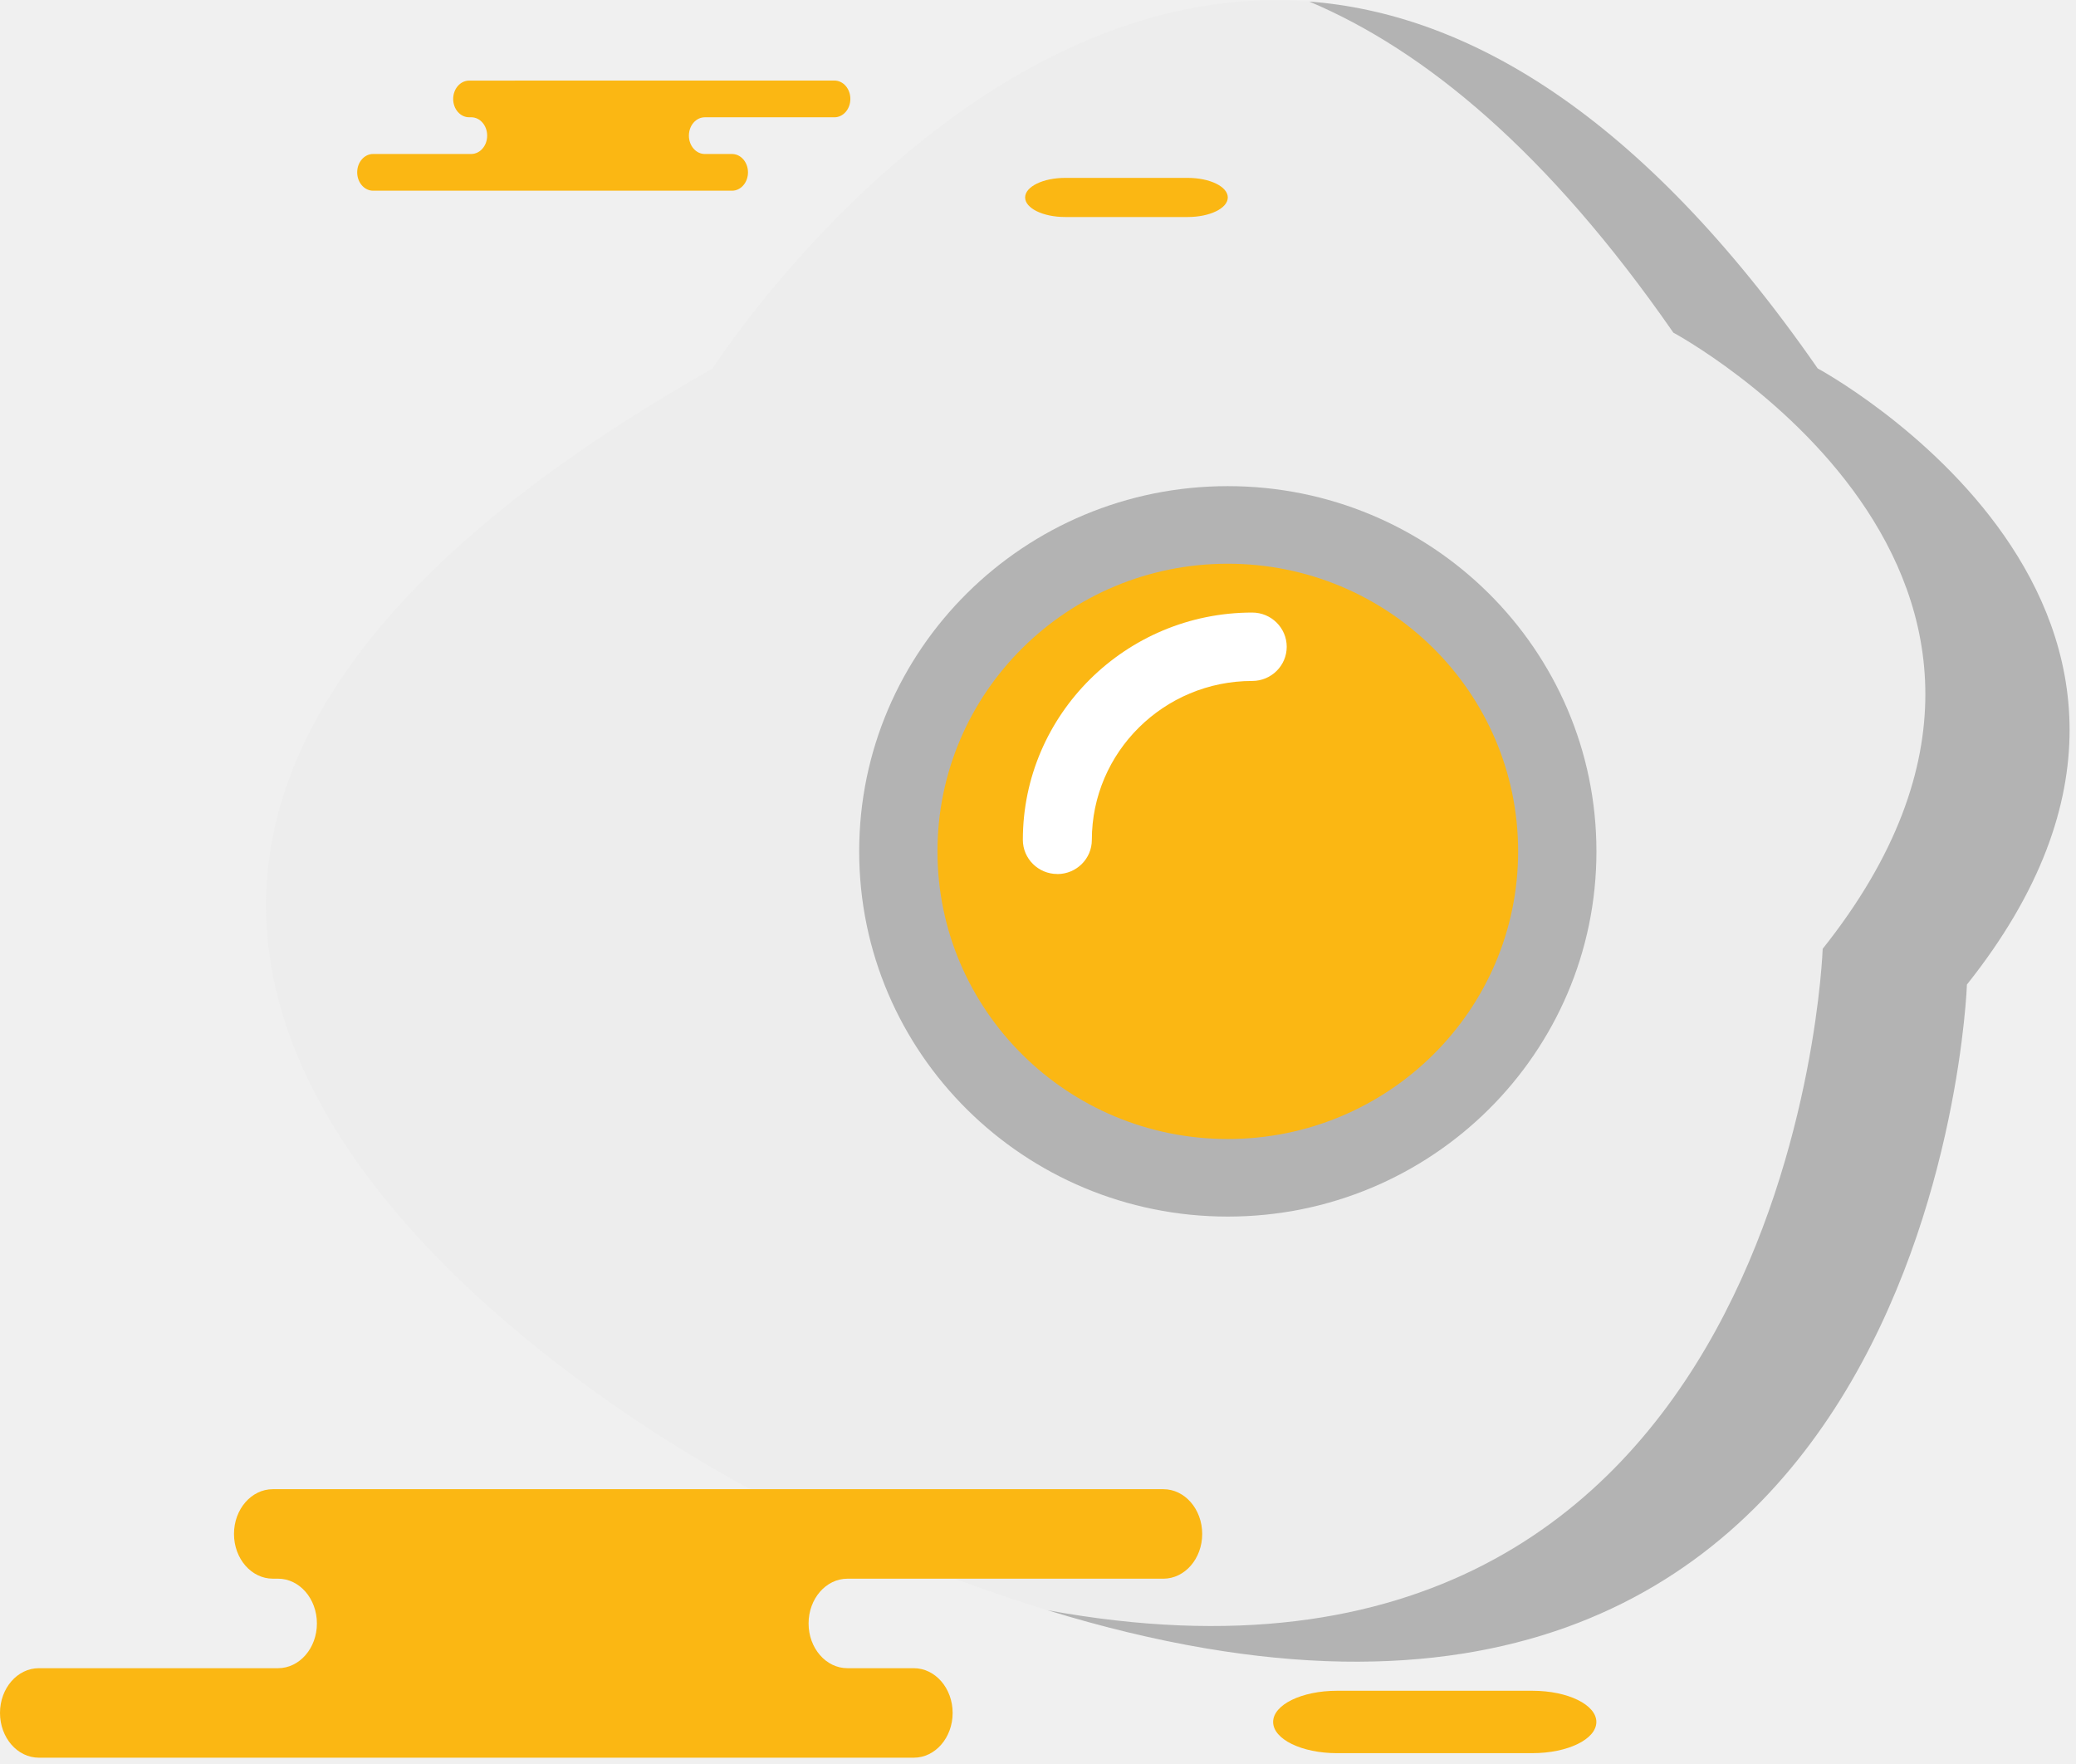
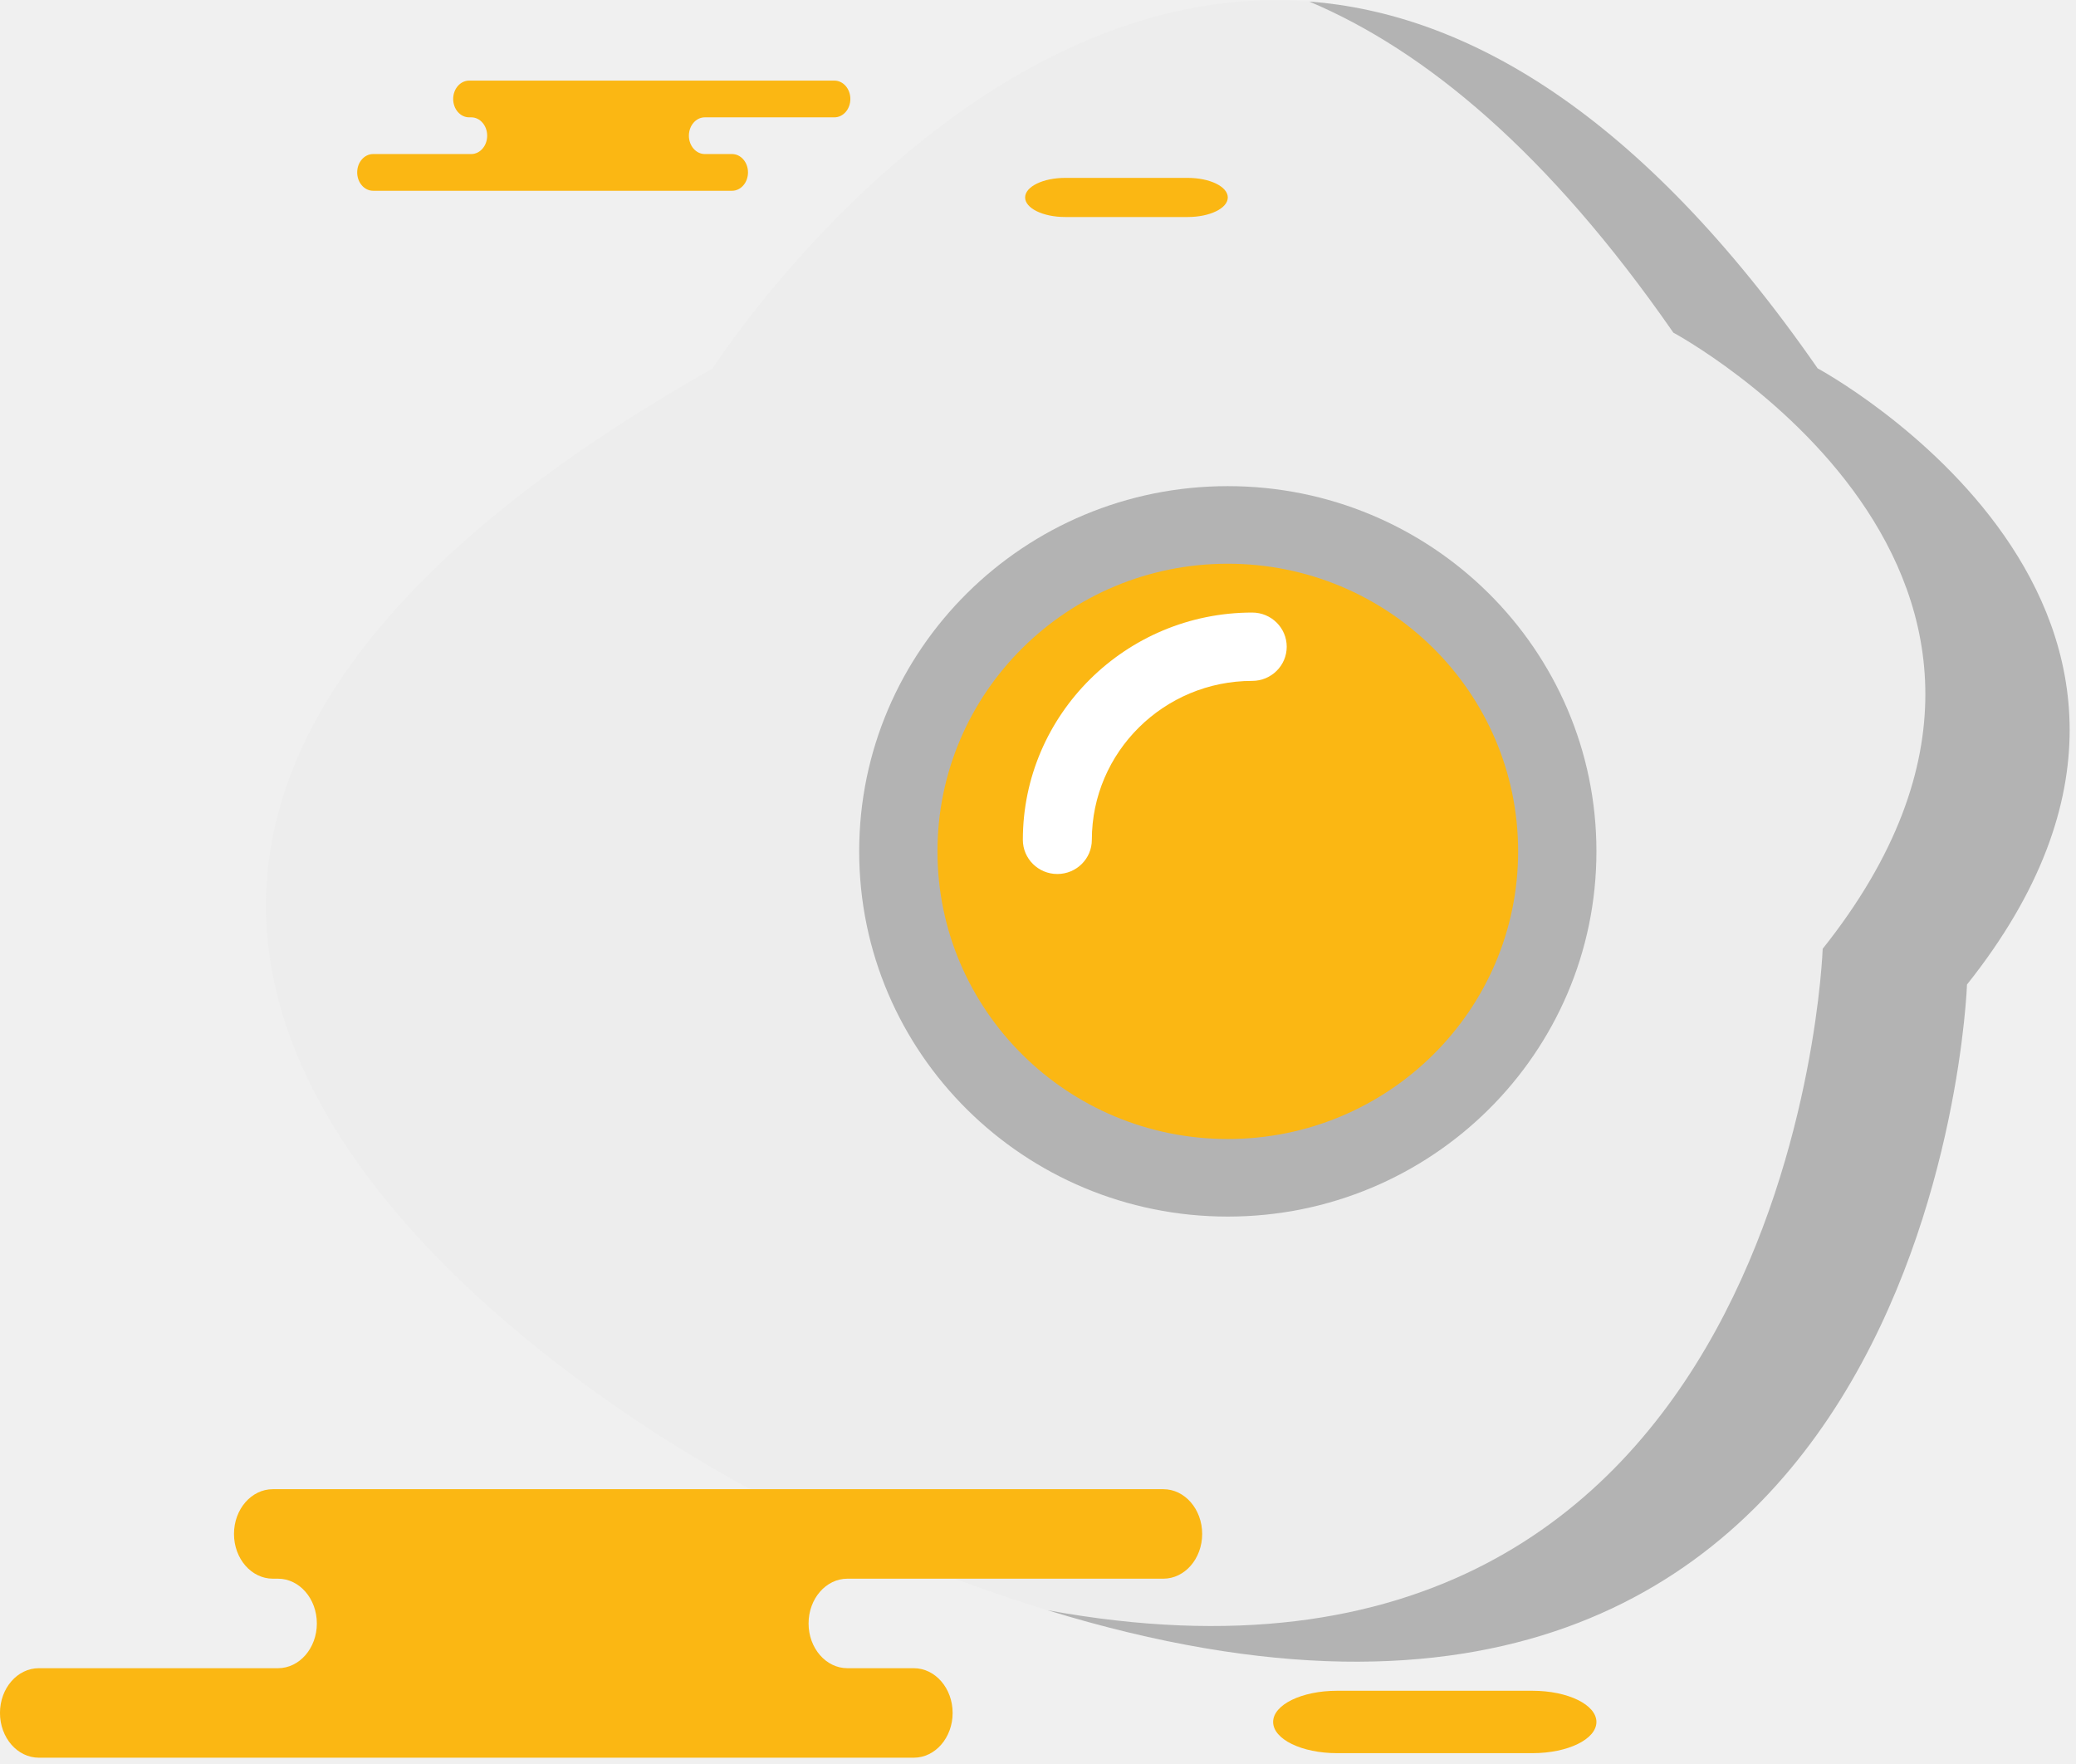
<svg xmlns="http://www.w3.org/2000/svg" preserveAspectRatio="xMidYMid" width="219" height="186" viewBox="0 0 219 186">
  <defs>
    <style>.cls-3{fill:#ededed}.cls-4{fill:#020403;opacity:.25}.cls-6{fill:#fbb713}.cls-7{fill:#fff}</style>
  </defs>
-   <g id="group-77svg" fill-rule="evenodd">
-     <path d="M75.175 38.856s55.923-87.392 116.57 0c0 0 47.26 25.42 15.756 64.99 0 0-3.932 114.476-127.6 53.614 0 0-113.42-56.96-4.72-118.604z" id="path-1" class="cls-3" />
-     <path d="M191.746 38.856C172.898 11.696 154.51 1.426 138.11.16c12.23 5.16 25.21 15.897 38.415 34.926 0 0 47.26 25.42 15.754 64.99 0 0-2.91 84.204-81.76 69.77 93.7 28.73 96.975-66 96.975-66 31.505-39.57-15.755-64.99-15.755-64.99z" id="path-2" class="cls-4" />
-     <path d="M168.41 89.8c0 21.275-17.41 38.522-38.888 38.522-21.476 0-38.885-17.247-38.885-38.522 0-21.276 17.41-38.523 38.885-38.523 21.477 0 38.887 17.247 38.887 38.523z" id="path-3" class="cls-4" />
-     <path d="M160.15 89.8c0 16.757-13.712 30.34-30.628 30.34-16.914 0-30.627-13.583-30.627-30.34 0-16.757 13.713-30.34 30.627-30.34 16.916 0 30.628 13.583 30.628 30.34z" id="path-4" class="cls-6" />
-     <path d="M111.54 92.188c-2.01 0-3.638-1.614-3.638-3.605 0-13.22 10.856-23.972 24.196-23.972 2.01 0 3.64 1.62 3.64 3.61 0 1.99-1.63 3.605-3.64 3.605-9.328 0-16.918 7.52-16.918 16.764 0 1.99-1.628 3.604-3.64 3.604z" id="path-5" class="cls-7" />
-     <path d="M40.52 157.075H28.78c-2.262 0-4.096 2.115-4.096 4.72 0 2.608 1.834 4.72 4.097 4.72h.55c2.267 0 4.1 2.114 4.1 4.722 0 2.607-1.833 4.72-4.1 4.72H4.097c-2.262 0-4.097 2.114-4.097 4.72 0 2.607 1.834 4.72 4.096 4.72h92.302c2.263 0 4.097-2.113 4.097-4.72 0-2.606-1.834-4.72-4.098-4.72h-7.002c-2.262 0-4.097-2.113-4.097-4.72 0-2.608 1.835-4.72 4.097-4.72h33.327c2.268 0 4.1-2.114 4.1-4.72 0-2.607-1.832-4.722-4.1-4.722h-82.2z" id="path-6" class="cls-6" />
-     <path d="M141.04 184.92c-3.72 0-6.736-1.474-6.736-3.29 0-1.82 3.016-3.292 6.735-3.292h20.63c3.72 0 6.733 1.473 6.733 3.29 0 1.818-3.015 3.29-6.735 3.29h-20.63z" id="path-7" class="cls-6" />
-     <path d="M54.303 8.503h-4.815c-.93 0-1.682.867-1.682 1.936 0 1.07.753 1.93 1.682 1.93h.224c.928 0 1.68.867 1.68 1.936 0 1.07-.752 1.936-1.68 1.936H39.36c-.927 0-1.68.867-1.68 1.937s.753 1.937 1.68 1.937h37.866c.927 0 1.68-.865 1.68-1.935s-.753-1.937-1.68-1.937h-2.873c-.93 0-1.68-.866-1.68-1.936 0-1.07.75-1.936 1.68-1.936h13.672c.93 0 1.68-.867 1.68-1.937s-.75-1.937-1.68-1.937H54.303z" id="path-8" class="cls-6" />
-     <path d="M112.362 22.89c-2.33 0-4.22-.923-4.22-2.063 0-1.14 1.89-2.064 4.22-2.064h12.94c2.33 0 4.22.924 4.22 2.064 0 1.14-1.89 2.063-4.22 2.063h-12.94z" id="path-9" class="cls-6" />
+   <g id="group-77svg">
+     <path d="M75.175 38.856s55.923-87.392 116.571 0c0 0 47.26 25.42 15.755 64.989 0 0-3.939 114.477-127.6 53.615 0 0-113.422-56.961-4.726-118.604z" id="path-1" class="cls-3" fill-rule="evenodd" />
+     <path d="M191.746 38.856C172.898 11.697 154.509 1.425 138.109.159c12.23 5.161 25.21 15.898 38.416 34.927 0 0 47.26 25.419 15.754 64.989 0 0-2.905 84.205-81.755 69.771 93.702 28.729 96.977-66.001 96.977-66.001 31.505-39.569-15.755-64.989-15.755-64.989z" id="path-2" class="cls-4" fill-rule="evenodd" />
+     <path d="M168.409 89.8c0 21.275-17.41 38.522-38.887 38.522-21.476 0-38.885-17.247-38.885-38.522 0-21.276 17.409-38.523 38.885-38.523 21.477 0 38.887 17.247 38.887 38.523z" id="path-3" class="cls-4" fill-rule="evenodd" />
+     <path d="M160.15 89.8c0 16.757-13.712 30.34-30.628 30.34-16.914 0-30.627-13.583-30.627-30.34 0-16.757 13.713-30.34 30.627-30.34 16.916 0 30.628 13.583 30.628 30.34z" id="path-4" class="cls-6" fill-rule="evenodd" />
+     <path d="M111.54 92.188c-2.011 0-3.638-1.614-3.638-3.605 0-13.219 10.856-23.972 24.196-23.972 2.011 0 3.64 1.614 3.64 3.605 0 1.989-1.629 3.603-3.64 3.603-9.328 0-16.918 7.521-16.918 16.764 0 1.991-1.628 3.605-3.64 3.605z" id="path-5" class="cls-7" fill-rule="evenodd" />
+     <path d="M40.519 157.075H28.781c-2.263 0-4.097 2.115-4.097 4.721 0 2.607 1.834 4.72 4.097 4.72h.546c2.264 0 4.098 2.113 4.098 4.721 0 2.607-1.834 4.721-4.098 4.721H4.095c-2.262 0-4.097 2.113-4.097 4.72 0 2.606 1.835 4.72 4.097 4.72h92.301c2.264 0 4.098-2.114 4.098-4.72 0-2.607-1.834-4.72-4.098-4.72h-7.002c-2.262 0-4.097-2.114-4.097-4.721 0-2.608 1.835-4.721 4.097-4.721h33.327c2.264 0 4.098-2.113 4.098-4.72 0-2.606-1.834-4.721-4.098-4.721H40.519z" id="path-6" class="cls-6" fill-rule="evenodd" />
+     <path d="M141.039 184.919c-3.719 0-6.735-1.473-6.735-3.29 0-1.818 3.016-3.291 6.735-3.291h20.636c3.72 0 6.734 1.473 6.734 3.291 0 1.817-3.014 3.29-6.734 3.29h-20.636z" id="path-7" class="cls-6" fill-rule="evenodd" />
+     <path d="M54.303 8.503h-4.815c-.929 0-1.682.867-1.682 1.936 0 1.07.753 1.937 1.682 1.937h.224c.928 0 1.681.867 1.681 1.936 0 1.07-.753 1.936-1.681 1.936H39.36c-.927 0-1.68.867-1.68 1.937s.753 1.937 1.68 1.937h37.866c.927 0 1.681-.867 1.681-1.937s-.754-1.937-1.681-1.937h-2.873c-.929 0-1.681-.866-1.681-1.936 0-1.069.752-1.936 1.681-1.936h13.672c.929 0 1.68-.867 1.68-1.937 0-1.069-.751-1.936-1.68-1.936H54.303z" id="path-8" class="cls-6" fill-rule="evenodd" />
+     <path d="M112.362 22.89c-2.33 0-4.221-.923-4.221-2.063 0-1.14 1.891-2.064 4.221-2.064h12.939c2.332 0 4.221.924 4.221 2.064 0 1.14-1.889 2.063-4.221 2.063h-12.939z" id="path-9" class="cls-6" fill-rule="evenodd" />
  </g>
</svg>
